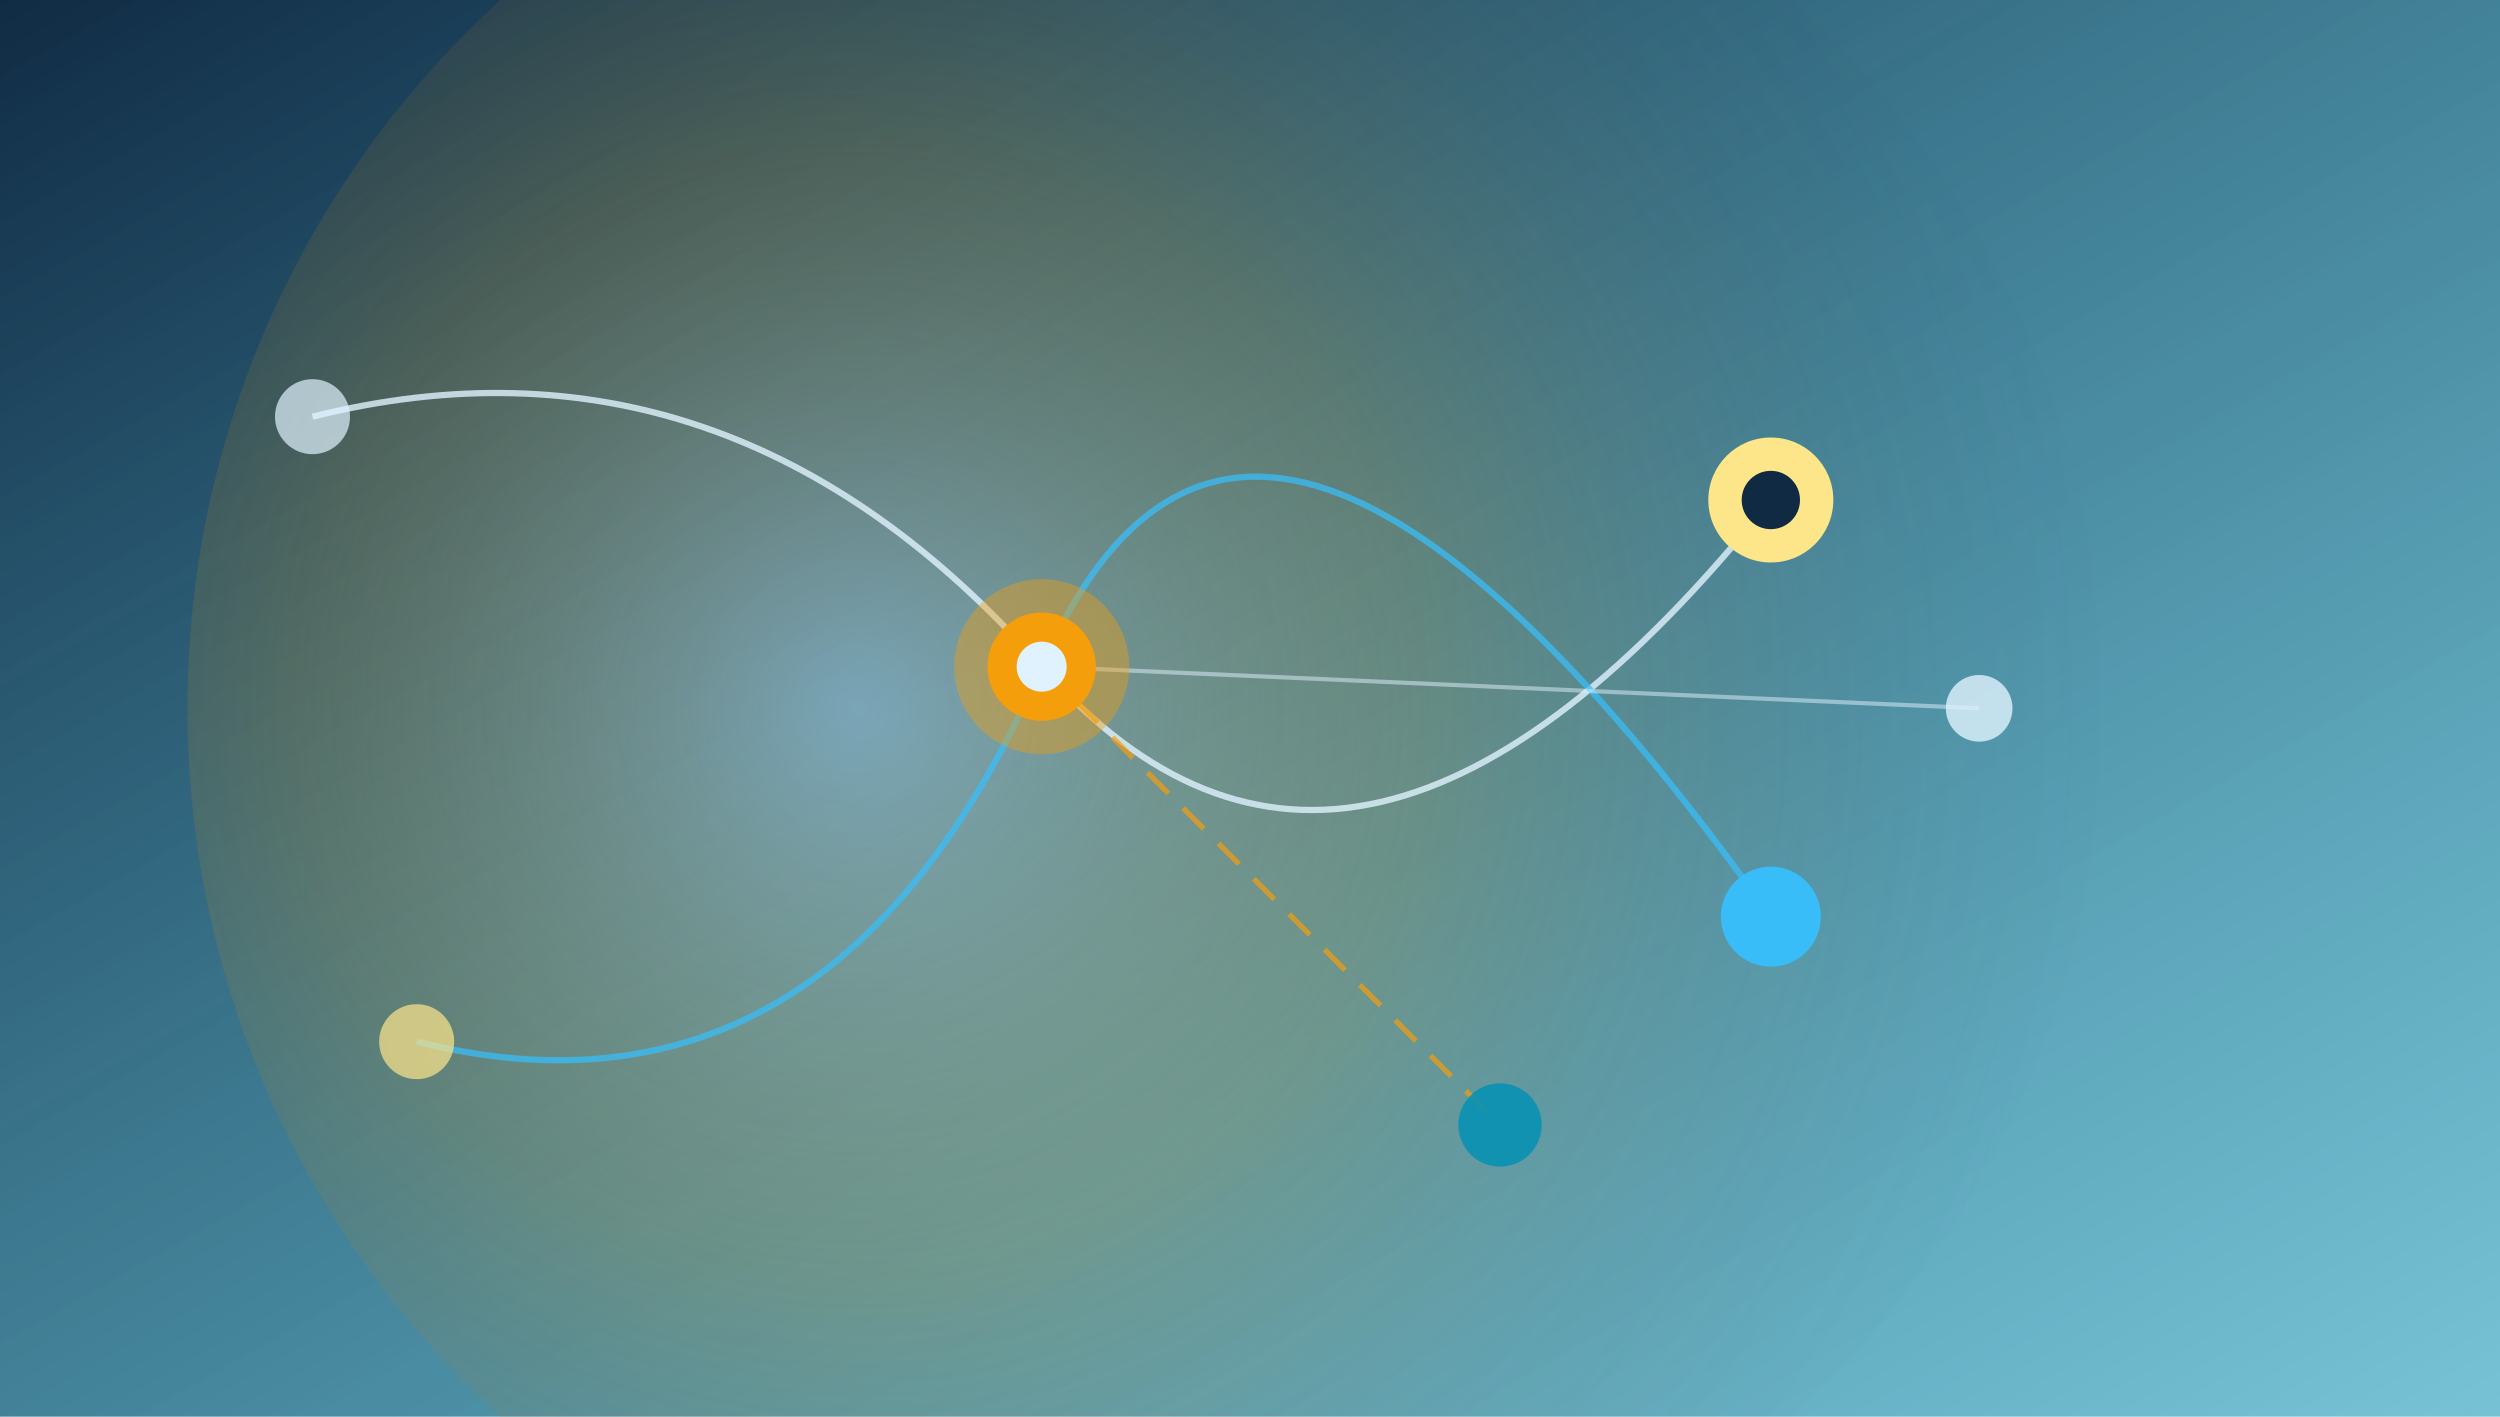
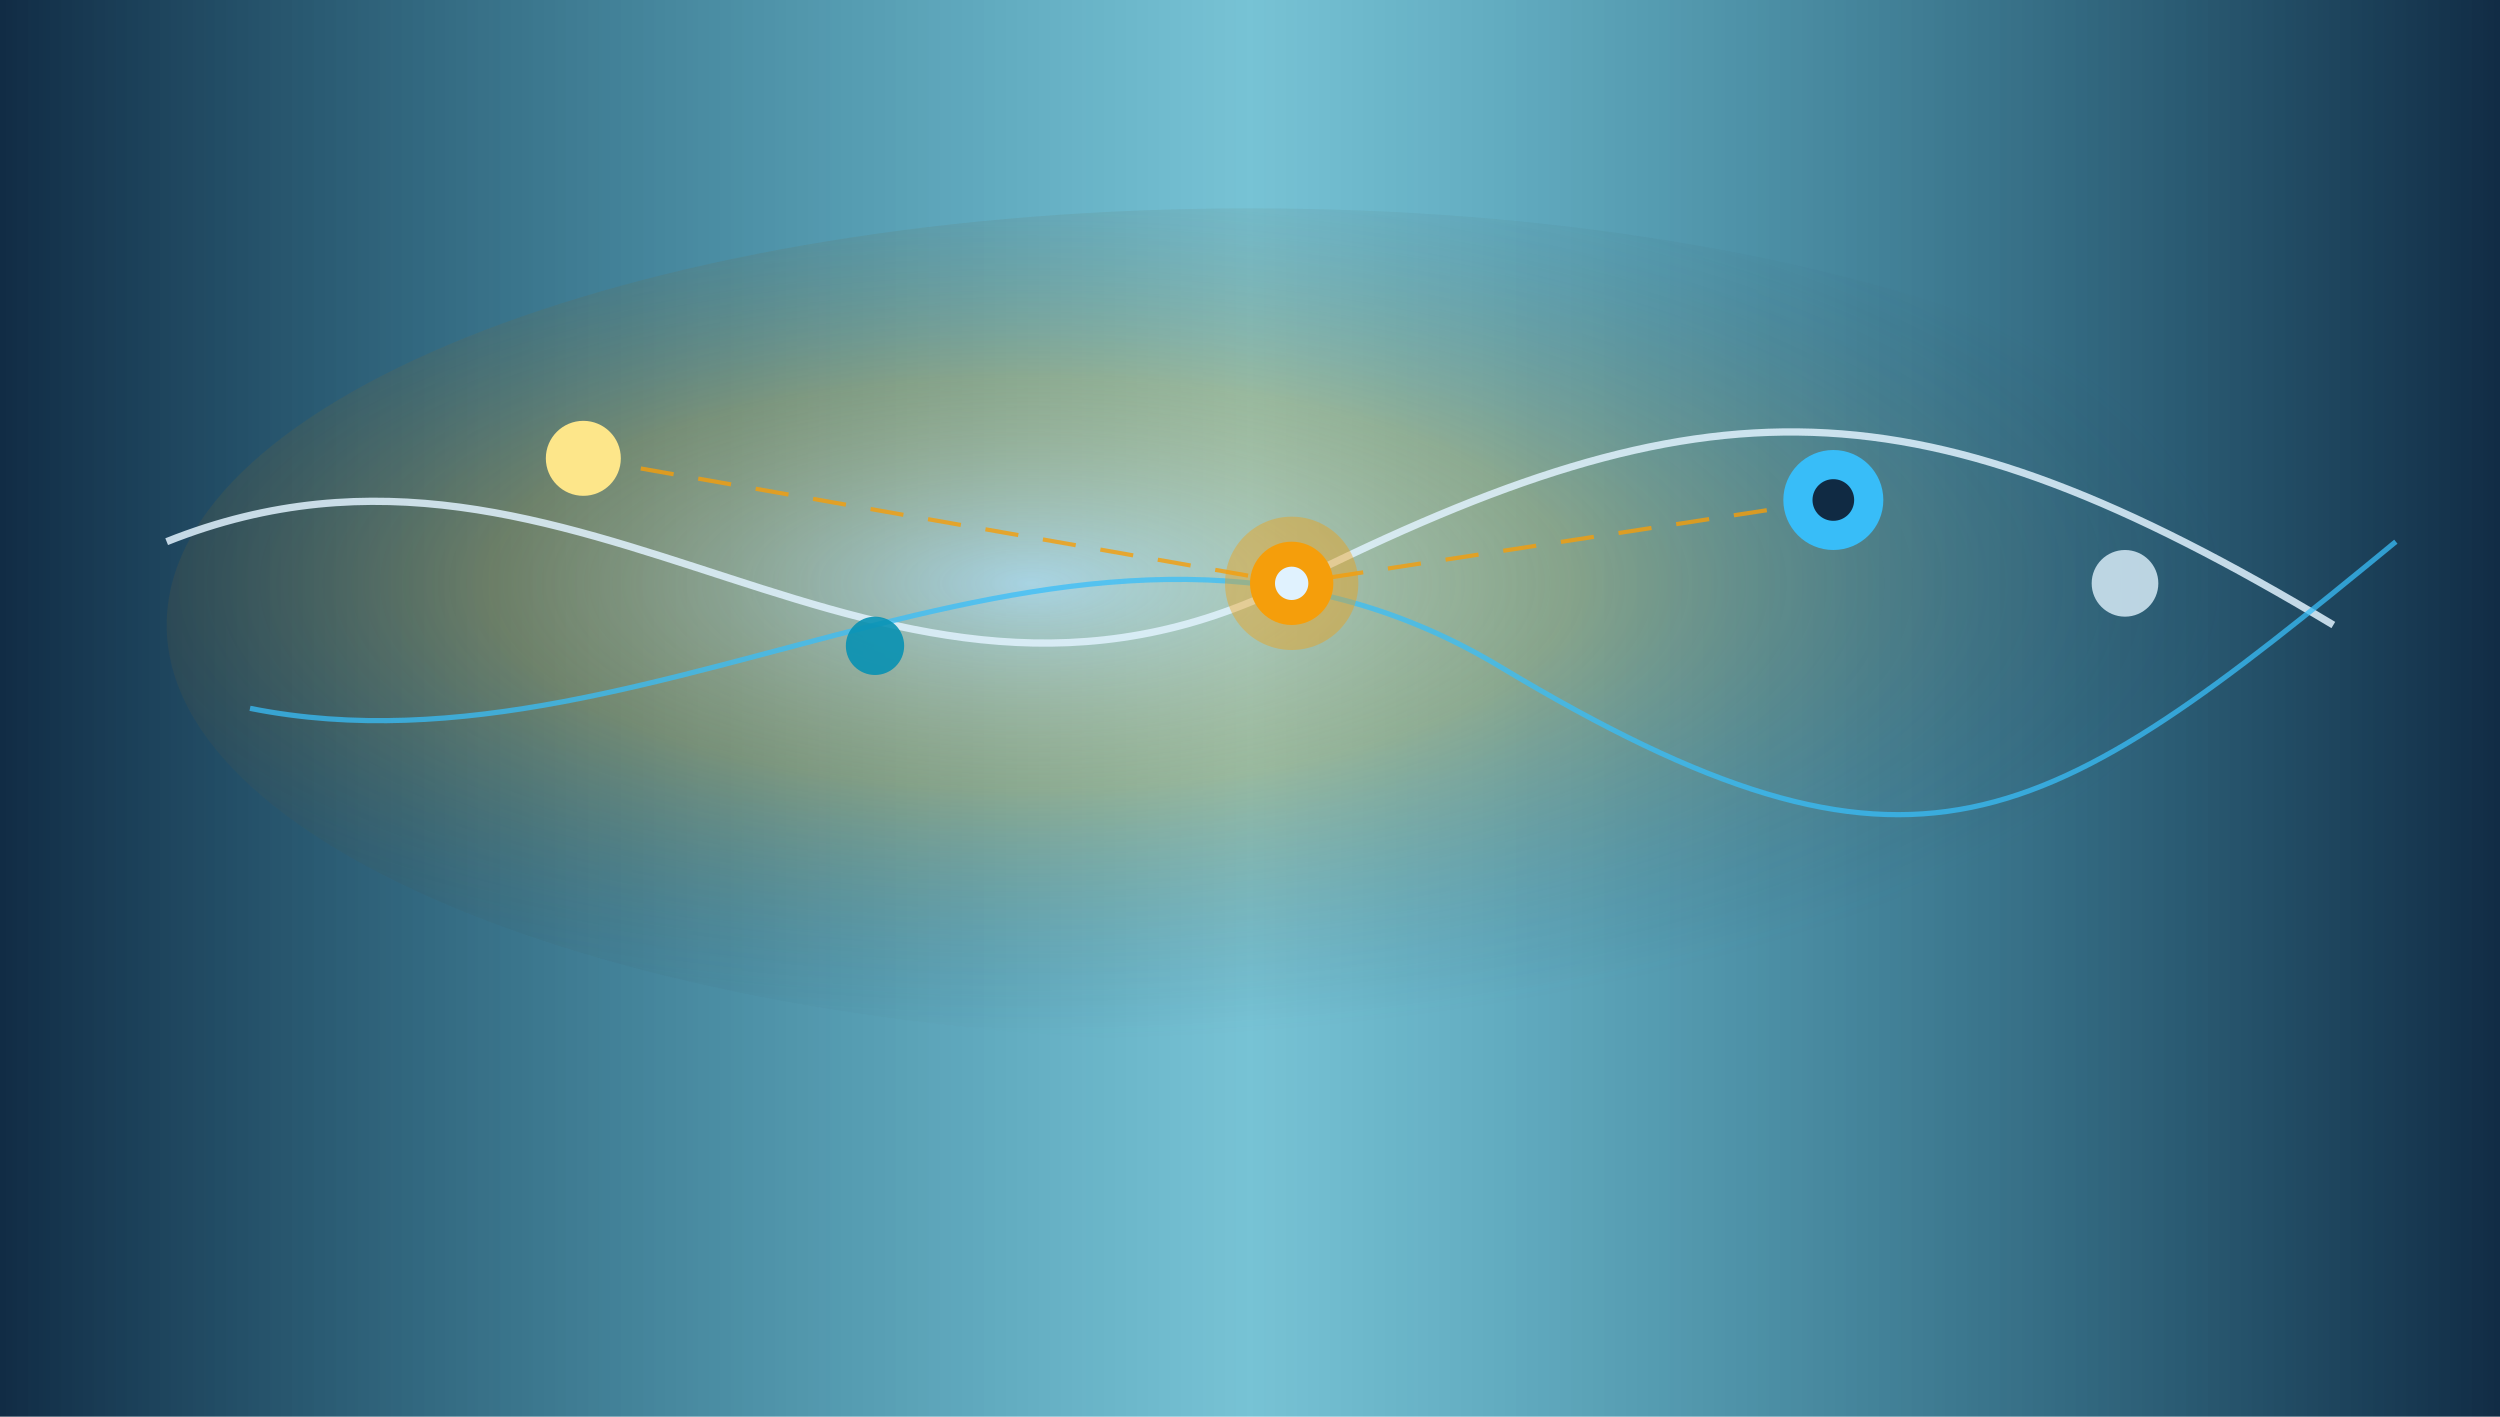
<svg xmlns="http://www.w3.org/2000/svg" viewBox="0 0 1200 680" preserveAspectRatio="xMidYMid slice" width="100%" height="100%">
  <defs>
-     <linearGradient id="grad_event_1" x1="0%" y1="0%" x2="100%" y2="100%">
+     <linearGradient id="grad_event_1" x1="0%" y1="0%" x2="100%" y2="0%">
      <stop offset="0%" stop-color="#102A43" />
-       <stop offset="100%" stop-color="#0891B2" stop-opacity="0.55" />
+       <stop offset="50%" stop-color="#0891B2" stop-opacity="0.55" />
+       <stop offset="100%" stop-color="#102A43" />
    </linearGradient>
-     <radialGradient id="glow_event_1" cx="35%" cy="50%" r="65%">
-       <stop offset="0%" stop-color="#E0F2FE" stop-opacity="0.85" />
-       <stop offset="45%" stop-color="#F59E0B" stop-opacity="0.4" />
+     <radialGradient id="glow_event_1" cx="40%" cy="45%" r="55%">
+       <stop offset="0%" stop-color="#E0F2FE" stop-opacity="0.9" />
+       <stop offset="45%" stop-color="#F59E0B" stop-opacity="0.45" />
      <stop offset="100%" stop-color="#102A43" stop-opacity="0" />
    </radialGradient>
  </defs>
  <rect width="1200" height="680" fill="url(#grad_event_1)" />
-   <circle cx="550" cy="340" r="460" fill="url(#glow_event_1)" opacity="0.45" />
-   <path d="M 150 200 Q 350 150 500 320 T 850 240" fill="none" stroke="#E0F2FE" stroke-width="3" stroke-opacity="0.8" />
-   <path d="M 200 500 Q 400 550 500 320 T 850 440" fill="none" stroke="#38BDF8" stroke-width="3" stroke-opacity="0.75" />
-   <path d="M 500 320 L 720 540" fill="none" stroke="#F59E0B" stroke-width="2.5" stroke-opacity="0.7" stroke-dasharray="14 10" />
-   <path d="M 500 320 L 950 340" fill="none" stroke="#E0F2FE" stroke-width="2" stroke-opacity="0.5" />
-   <circle cx="500" cy="320" r="42" fill="#F59E0B" opacity="0.4" />
-   <circle cx="500" cy="320" r="26" fill="#F59E0B" />
-   <circle cx="500" cy="320" r="12" fill="#E0F2FE" />
-   <circle cx="850" cy="240" r="30" fill="#FDE68A" />
-   <circle cx="850" cy="240" r="14" fill="#102A43" />
-   <circle cx="850" cy="440" r="24" fill="#38BDF8" />
-   <circle cx="720" cy="540" r="20" fill="#0891B2" opacity="0.9" />
-   <circle cx="950" cy="340" r="16" fill="#E0F2FE" opacity="0.8" />
-   <circle cx="150" cy="200" r="18" fill="#E0F2FE" opacity="0.7" />
-   <circle cx="200" cy="500" r="18" fill="#FDE68A" opacity="0.7" />
+   <ellipse cx="600" cy="300" rx="520" ry="200" fill="url(#glow_event_1)" opacity="0.6" />
+   <path d="M 80 260 C 280 180 420 380 620 280 S 920 180 1120 300" fill="none" stroke="#E0F2FE" stroke-width="3.5" stroke-opacity="0.85" />
+   <path d="M 120 340 C 320 380 520 200 720 320 S 980 400 1150 260" fill="none" stroke="#38BDF8" stroke-width="2.5" stroke-opacity="0.75" />
+   <path d="M 280 220 L 620 280 L 880 240" fill="none" stroke="#F59E0B" stroke-width="2" stroke-dasharray="16 12" stroke-opacity="0.8" />
+   <circle cx="280" cy="220" r="18" fill="#FDE68A" />
+   <circle cx="620" cy="280" r="32" fill="#F59E0B" opacity="0.4" />
+   <circle cx="620" cy="280" r="20" fill="#F59E0B" />
+   <circle cx="620" cy="280" r="8" fill="#E0F2FE" />
+   <circle cx="880" cy="240" r="24" fill="#38BDF8" />
+   <circle cx="880" cy="240" r="10" fill="#102A43" />
+   <circle cx="420" cy="310" r="14" fill="#0891B2" opacity="0.9" />
+   <circle cx="1020" cy="280" r="16" fill="#E0F2FE" opacity="0.8" />
</svg>
